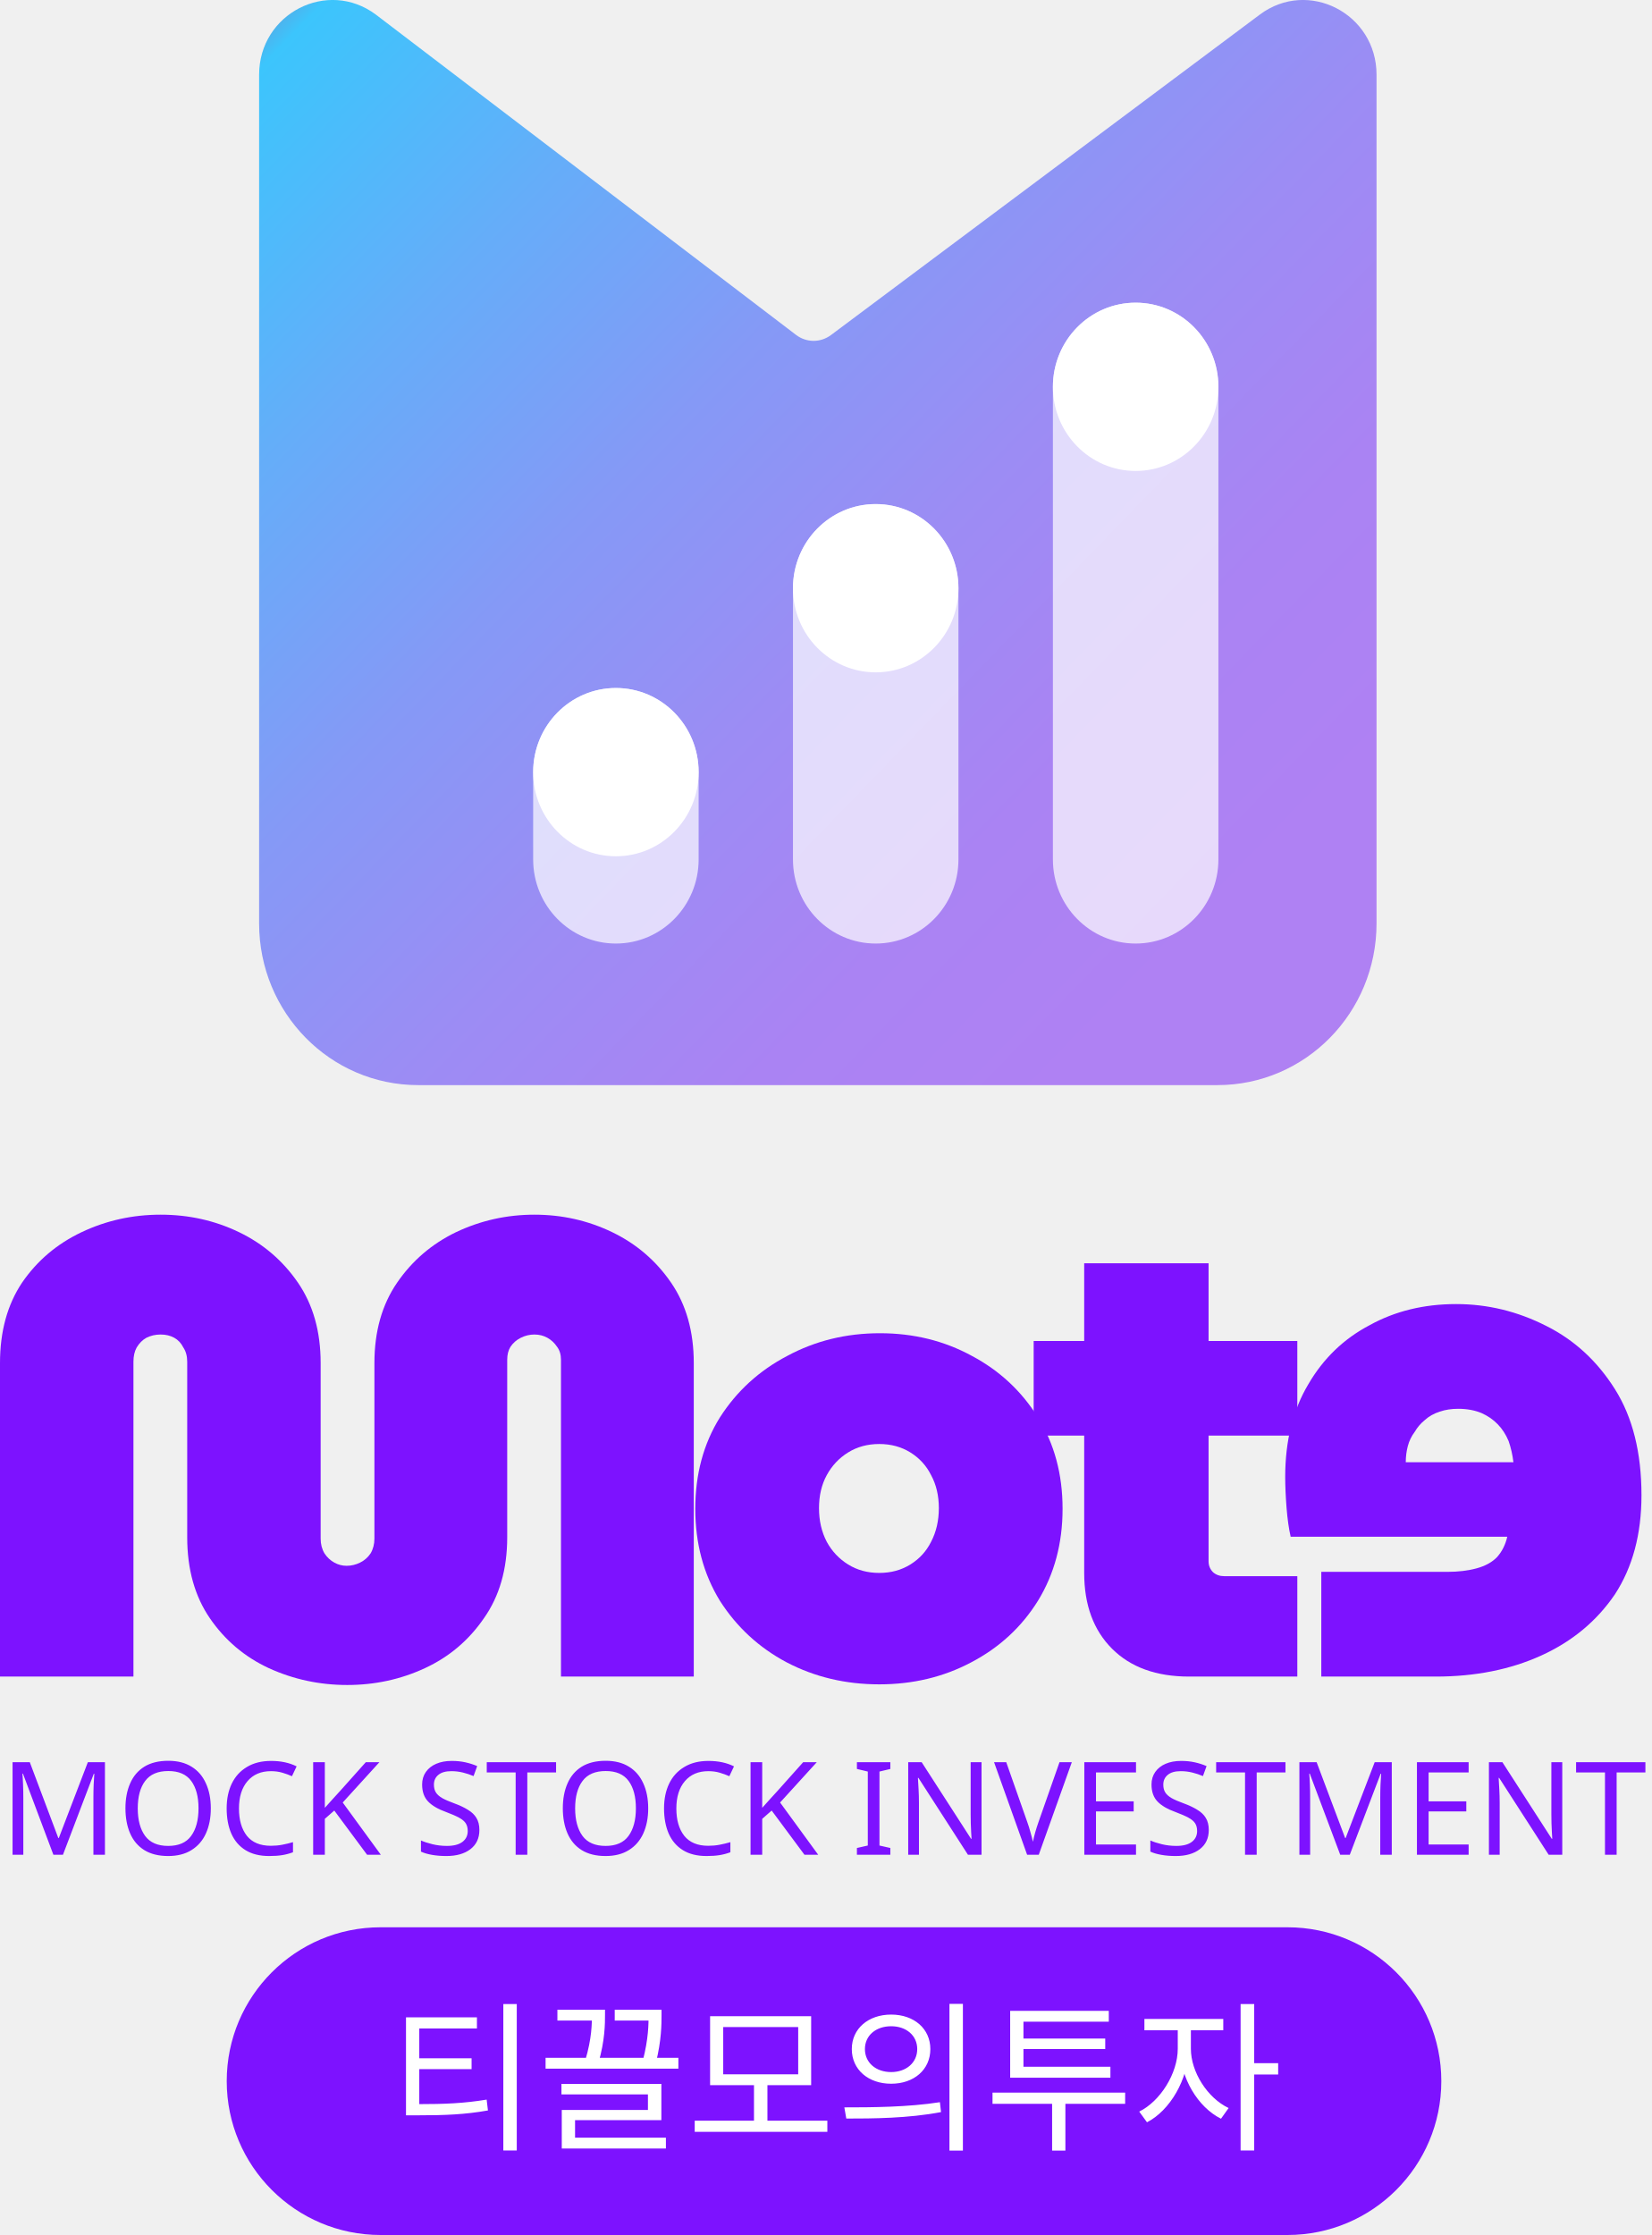
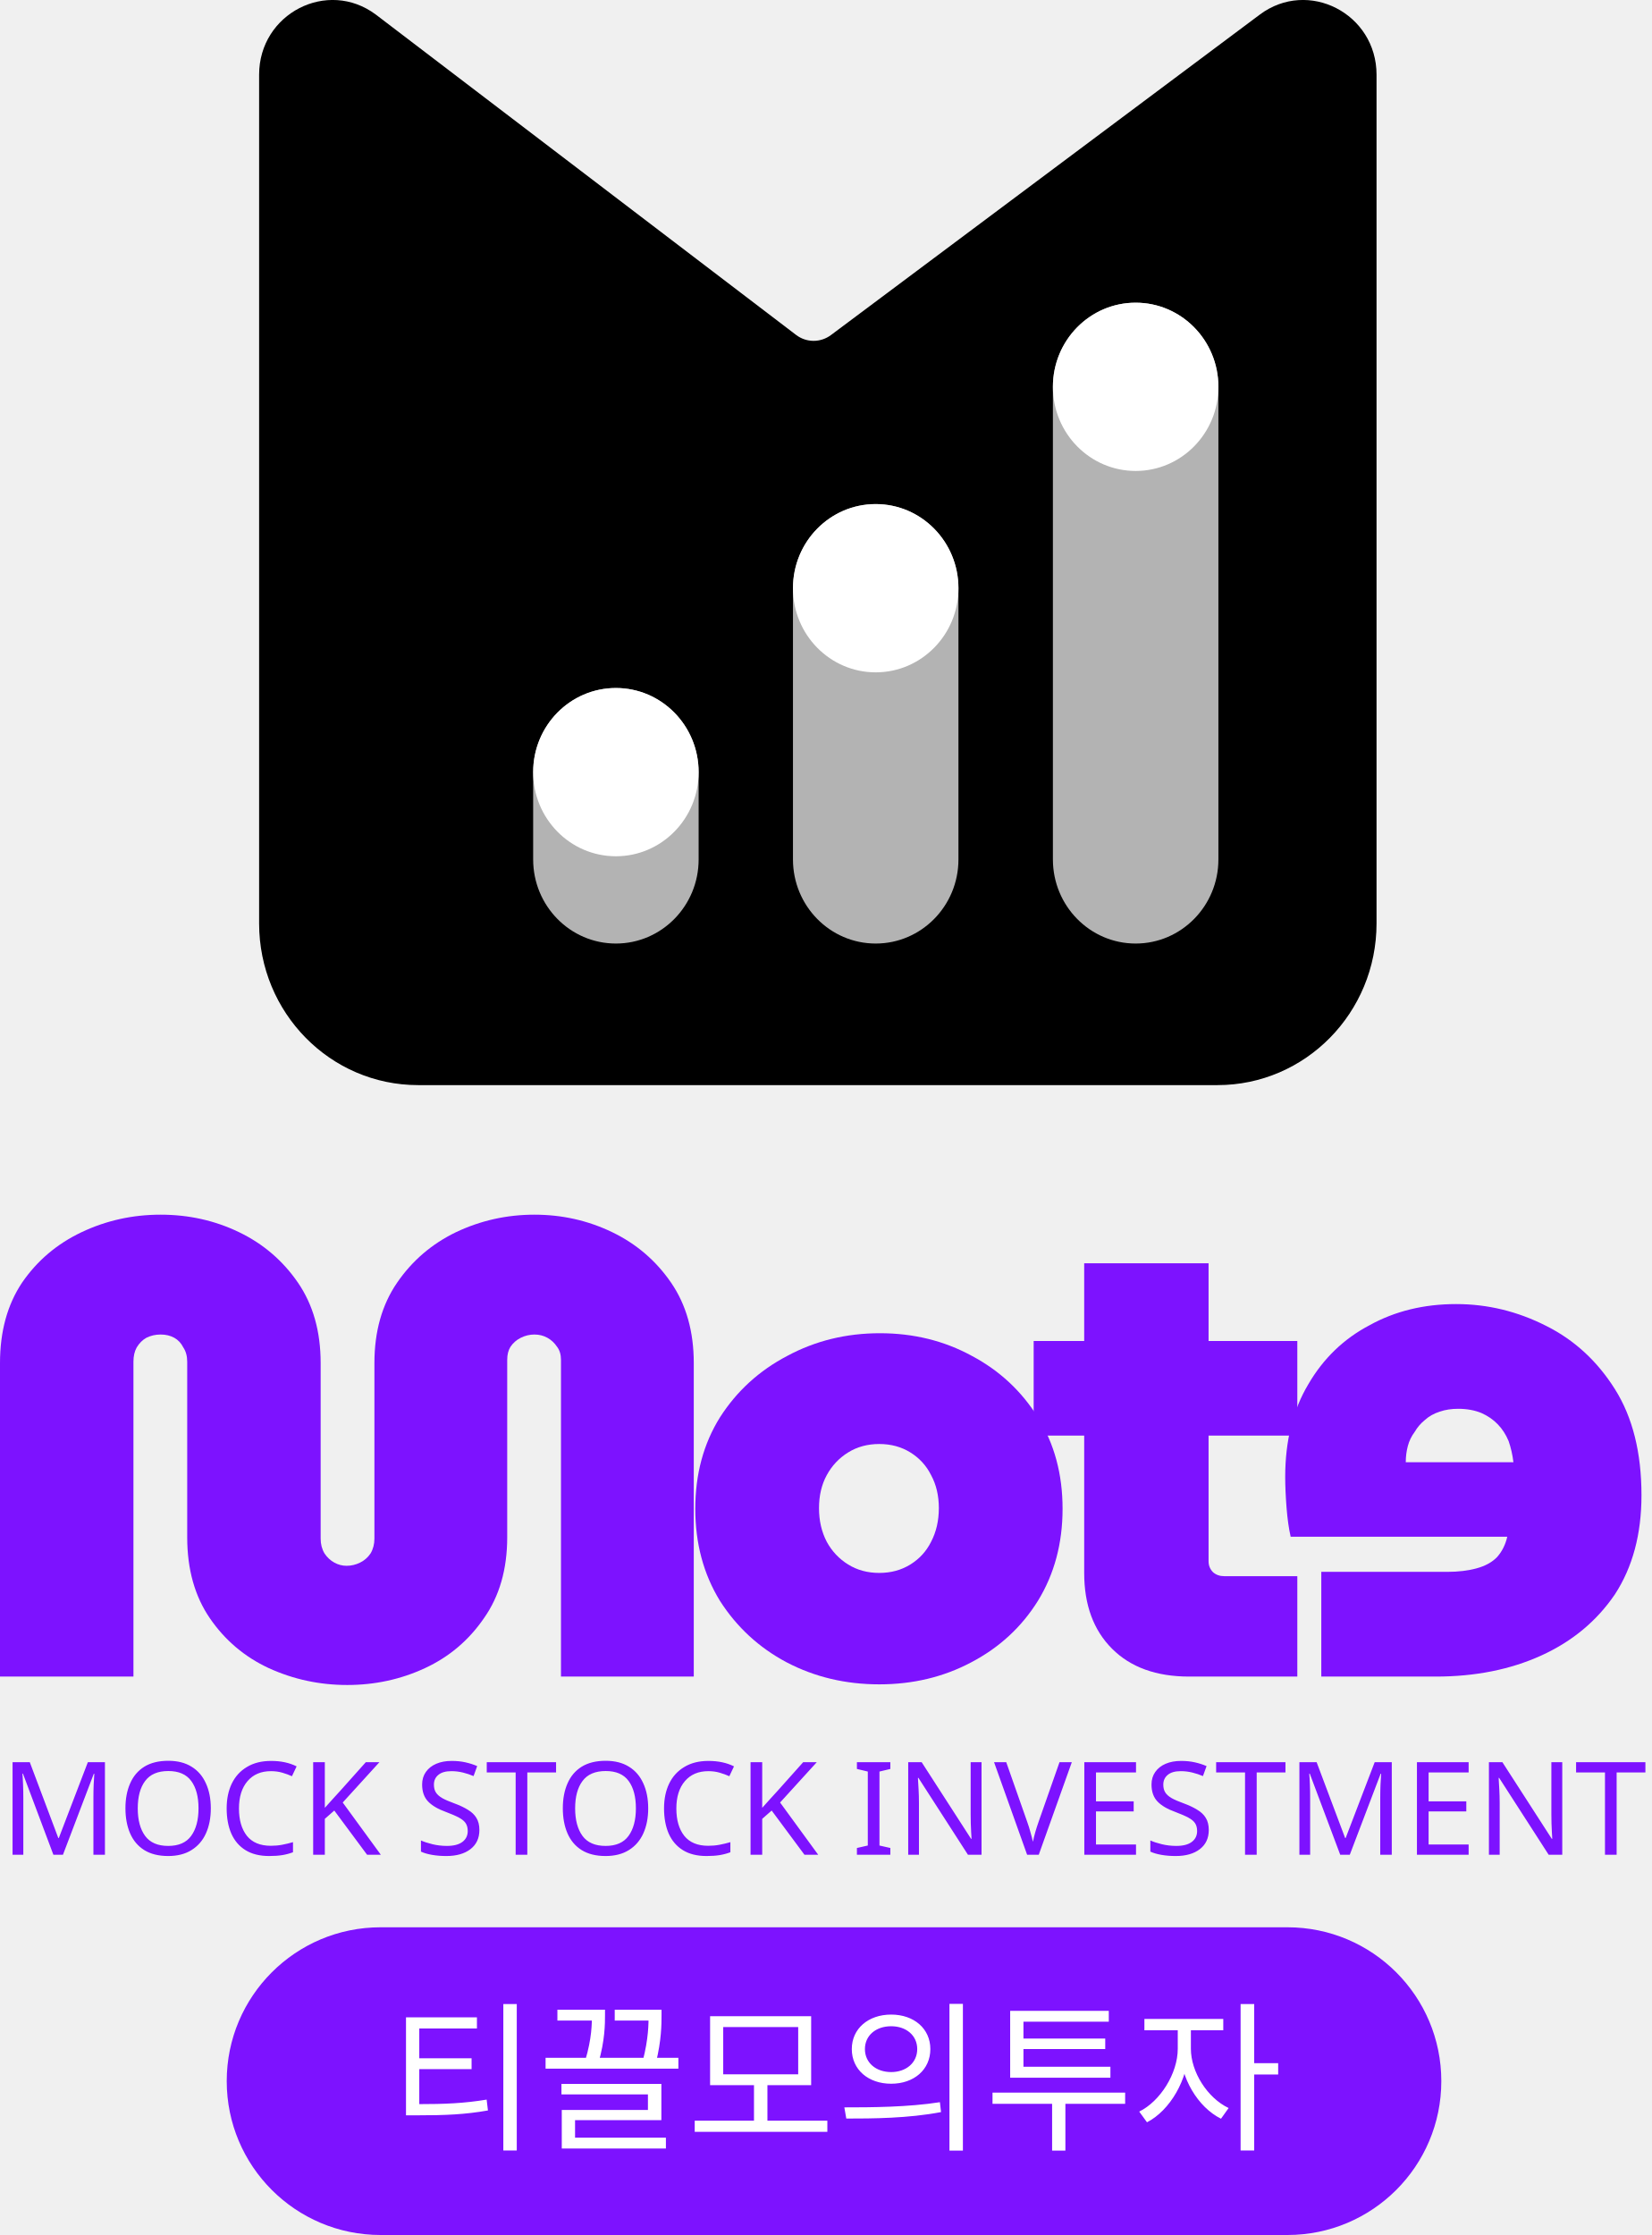
<svg xmlns="http://www.w3.org/2000/svg" width="102" height="138" viewBox="0 0 102 138" fill="none">
-   <g clip-path="url(#clip0_675_1372)">
+   <g clipPath="url(#clip0_675_1372)">
    <path d="M23.211 0.903L49.155 20.678C49.798 21.167 50.668 21.167 51.311 20.688L77.789 0.903C80.779 -1.336 85 0.838 85 4.615V57.015C85 62.533 80.606 67 75.18 67H25.82C20.393 67 16 62.533 16 57.015V4.615C16 0.838 20.221 -1.336 23.211 0.903Z" fill="url(#paint0_linear_675_1372)" />
    <path opacity="0.7" d="M75.235 23.884C75.235 21.015 72.947 18.689 70.126 18.689C67.304 18.689 65.016 21.015 65.016 23.884V53.064C65.016 55.933 67.304 58.259 70.126 58.259C72.947 58.259 75.235 55.933 75.235 53.064V23.884Z" fill="white" />
    <path d="M75.235 23.884C75.235 21.015 72.947 18.689 70.126 18.689C67.304 18.689 65.016 21.015 65.016 23.884C65.016 26.753 67.304 29.079 70.126 29.079C72.947 29.079 75.235 26.753 75.235 23.884Z" fill="white" />
    <path opacity="0.7" d="M59.183 36.319C59.183 33.449 56.895 31.124 54.074 31.124C51.252 31.124 48.965 33.449 48.965 36.319V53.064C48.965 55.933 51.252 58.259 54.074 58.259C56.895 58.259 59.183 55.933 59.183 53.064V36.319Z" fill="white" />
    <path opacity="0.7" d="M43.14 47.676C43.14 44.806 40.852 42.481 38.031 42.481C35.209 42.481 32.922 44.806 32.922 47.676V53.064C32.922 55.933 35.209 58.259 38.031 58.259C40.852 58.259 43.14 55.933 43.14 53.064V47.676Z" fill="white" />
    <path d="M43.14 47.676C43.14 44.806 40.852 42.481 38.031 42.481C35.209 42.481 32.922 44.806 32.922 47.676C32.922 50.545 35.209 52.87 38.031 52.87C40.852 52.87 43.14 50.545 43.14 47.676Z" fill="white" />
    <path d="M59.183 36.319C59.183 33.449 56.895 31.124 54.074 31.124C51.252 31.124 48.965 33.449 48.965 36.319C48.965 39.188 51.252 41.514 54.074 41.514C56.895 41.514 59.183 39.188 59.183 36.319Z" fill="white" />
  </g>
  <path d="M88.656 103.52C91.096 103.52 93.269 103.086 95.176 102.218C97.083 101.35 98.598 100.092 99.719 98.443C100.813 96.765 101.36 94.725 101.36 92.324C101.36 89.691 100.813 87.507 99.719 85.771C98.626 84.035 97.21 82.733 95.471 81.865C93.704 80.968 91.853 80.52 89.918 80.52C87.927 80.52 86.147 80.954 84.576 81.822C82.978 82.661 81.716 83.876 80.79 85.467C79.837 87.058 79.36 88.968 79.36 91.195C79.36 91.745 79.388 92.382 79.444 93.105C79.5 93.799 79.584 94.392 79.697 94.884H93.073C92.961 95.376 92.751 95.796 92.442 96.143C92.134 96.461 91.713 96.692 91.18 96.837C90.647 96.982 90.044 97.054 89.371 97.054H81.589V103.52H88.656ZM93.452 90.284H86.805C86.805 89.937 86.848 89.604 86.932 89.286C87.016 88.968 87.156 88.678 87.352 88.418C87.521 88.129 87.731 87.883 87.983 87.68C88.236 87.449 88.544 87.275 88.909 87.16C89.245 87.044 89.624 86.986 90.044 86.986C90.577 86.986 91.054 87.073 91.475 87.246C91.867 87.42 92.204 87.651 92.484 87.941C92.765 88.23 92.989 88.577 93.157 88.982C93.297 89.387 93.396 89.821 93.452 90.284Z" fill="#7D12FF" />
  <path d="M73.428 103.52C71.401 103.52 69.814 102.947 68.668 101.8C67.521 100.653 66.948 99.093 66.948 97.12V78H74.628V96.4C74.628 96.667 74.721 96.893 74.908 97.08C75.094 97.24 75.321 97.32 75.588 97.32H80.108V103.52H73.428ZM63.828 88.64V82.8H80.108V88.64H63.828Z" fill="#7D12FF" />
  <path d="M54.293 104C52.213 104 50.306 103.547 48.573 102.64C46.866 101.733 45.493 100.467 44.453 98.84C43.44 97.187 42.933 95.293 42.933 93.16C42.933 91.027 43.44 89.147 44.453 87.52C45.493 85.893 46.88 84.627 48.613 83.72C50.346 82.787 52.253 82.32 54.333 82.32C56.413 82.32 58.306 82.787 60.013 83.72C61.719 84.627 63.08 85.893 64.093 87.52C65.106 89.147 65.613 91.027 65.613 93.16C65.613 95.293 65.106 97.187 64.093 98.84C63.08 100.467 61.706 101.733 59.973 102.64C58.266 103.547 56.373 104 54.293 104ZM54.293 97.12C55.013 97.12 55.653 96.947 56.213 96.6C56.773 96.253 57.2 95.787 57.493 95.2C57.813 94.587 57.973 93.893 57.973 93.12C57.973 92.347 57.813 91.667 57.493 91.08C57.2 90.493 56.773 90.027 56.213 89.68C55.653 89.333 55.013 89.16 54.293 89.16C53.573 89.16 52.933 89.333 52.373 89.68C51.813 90.027 51.373 90.493 51.053 91.08C50.733 91.667 50.573 92.347 50.573 93.12C50.573 93.893 50.733 94.587 51.053 95.2C51.373 95.787 51.813 96.253 52.373 96.6C52.933 96.947 53.573 97.12 54.293 97.12Z" fill="#7D12FF" />
  <path d="M21.44 104.04C19.733 104.04 18.12 103.693 16.6 103C15.107 102.307 13.893 101.28 12.96 99.92C12.027 98.56 11.56 96.893 11.56 94.92V84.08C11.56 83.733 11.48 83.44 11.32 83.2C11.187 82.933 11 82.733 10.76 82.6C10.52 82.467 10.24 82.4 9.92 82.4C9.6 82.4 9.307 82.467 9.04 82.6C8.8 82.733 8.6 82.933 8.44 83.2C8.307 83.44 8.24 83.733 8.24 84.08V103.52H0V84.16C0 82.213 0.453 80.56 1.36 79.2C2.293 77.84 3.52 76.8 5.04 76.08C6.56 75.36 8.187 75 9.92 75C11.653 75 13.267 75.36 14.76 76.08C16.253 76.8 17.467 77.84 18.4 79.2C19.333 80.56 19.8 82.213 19.8 84.16V95C19.8 95.347 19.88 95.653 20.04 95.92C20.2 96.16 20.4 96.347 20.64 96.48C20.88 96.613 21.133 96.68 21.4 96.68C21.693 96.68 21.973 96.613 22.24 96.48C22.507 96.347 22.72 96.16 22.88 95.92C23.04 95.653 23.12 95.347 23.12 95V84.16C23.12 82.213 23.587 80.56 24.52 79.2C25.453 77.84 26.667 76.8 28.16 76.08C29.68 75.36 31.293 75 33 75C34.707 75 36.307 75.36 37.8 76.08C39.293 76.8 40.507 77.84 41.44 79.2C42.373 80.56 42.84 82.213 42.84 84.16V103.52H34.64V83.96C34.64 83.64 34.56 83.373 34.4 83.16C34.24 82.92 34.04 82.733 33.8 82.6C33.56 82.467 33.293 82.4 33 82.4C32.707 82.4 32.427 82.467 32.16 82.6C31.893 82.733 31.68 82.92 31.52 83.16C31.387 83.373 31.32 83.64 31.32 83.96V94.92C31.32 96.893 30.84 98.56 29.88 99.92C28.947 101.28 27.733 102.307 26.24 103C24.747 103.693 23.147 104.04 21.44 104.04Z" fill="#7D12FF" />
  <path d="M3.296 114.52L1.416 109.512H1.384C1.4 109.677 1.413 109.901 1.424 110.184C1.435 110.461 1.44 110.752 1.44 111.056V114.52H0.776V108.808H1.84L3.6 113.488H3.632L5.424 108.808H6.48V114.52H5.768V111.008C5.768 110.731 5.773 110.456 5.784 110.184C5.8 109.912 5.813 109.691 5.824 109.52H5.792L3.888 114.52H3.296ZM13.018 111.656C13.018 112.248 12.916 112.765 12.714 113.208C12.517 113.645 12.22 113.987 11.826 114.232C11.437 114.477 10.957 114.6 10.386 114.6C9.794 114.6 9.3 114.477 8.906 114.232C8.516 113.987 8.226 113.643 8.034 113.2C7.842 112.757 7.746 112.24 7.746 111.648C7.746 111.067 7.842 110.557 8.034 110.12C8.226 109.677 8.516 109.333 8.906 109.088C9.3 108.843 9.796 108.72 10.394 108.72C10.964 108.72 11.444 108.843 11.834 109.088C12.223 109.328 12.517 109.669 12.714 110.112C12.916 110.549 13.018 111.064 13.018 111.656ZM8.506 111.656C8.506 112.376 8.658 112.944 8.962 113.36C9.266 113.771 9.74 113.976 10.386 113.976C11.031 113.976 11.503 113.771 11.802 113.36C12.106 112.944 12.258 112.376 12.258 111.656C12.258 110.936 12.108 110.373 11.81 109.968C11.511 109.557 11.039 109.352 10.394 109.352C9.743 109.352 9.266 109.557 8.962 109.968C8.658 110.373 8.506 110.936 8.506 111.656ZM16.732 109.36C16.119 109.36 15.636 109.565 15.284 109.976C14.932 110.387 14.756 110.949 14.756 111.664C14.756 112.373 14.918 112.936 15.244 113.352C15.575 113.763 16.068 113.968 16.724 113.968C16.969 113.968 17.204 113.947 17.428 113.904C17.652 113.861 17.873 113.808 18.092 113.744V114.368C17.878 114.448 17.657 114.507 17.428 114.544C17.204 114.581 16.934 114.6 16.62 114.6C16.038 114.6 15.553 114.48 15.164 114.24C14.774 114 14.481 113.659 14.284 113.216C14.092 112.773 13.996 112.253 13.996 111.656C13.996 111.08 14.1 110.573 14.308 110.136C14.521 109.693 14.833 109.349 15.244 109.104C15.655 108.853 16.153 108.728 16.74 108.728C17.343 108.728 17.868 108.84 18.316 109.064L18.028 109.672C17.852 109.592 17.654 109.52 17.436 109.456C17.223 109.392 16.988 109.36 16.732 109.36ZM23.515 114.52H22.666L20.642 111.792L20.058 112.304V114.52H19.338V108.808H20.058V111.624C20.218 111.443 20.381 111.261 20.547 111.08C20.712 110.899 20.877 110.717 21.043 110.536L22.587 108.808H23.427L21.163 111.296L23.515 114.52ZM29.602 112.992C29.602 113.499 29.418 113.893 29.05 114.176C28.682 114.459 28.186 114.6 27.562 114.6C27.242 114.6 26.946 114.576 26.674 114.528C26.402 114.48 26.175 114.413 25.994 114.328V113.64C26.186 113.725 26.423 113.803 26.706 113.872C26.994 113.941 27.29 113.976 27.594 113.976C28.015 113.976 28.335 113.893 28.554 113.728C28.773 113.563 28.882 113.339 28.882 113.056C28.882 112.869 28.842 112.712 28.762 112.584C28.682 112.456 28.543 112.339 28.346 112.232C28.149 112.125 27.879 112.008 27.538 111.88C27.047 111.704 26.679 111.488 26.434 111.232C26.189 110.976 26.066 110.627 26.066 110.184C26.066 109.885 26.143 109.627 26.298 109.408C26.453 109.189 26.666 109.021 26.938 108.904C27.21 108.787 27.527 108.728 27.89 108.728C28.199 108.728 28.485 108.757 28.746 108.816C29.007 108.875 29.247 108.952 29.466 109.048L29.242 109.664C29.045 109.579 28.829 109.507 28.594 109.448C28.359 109.389 28.119 109.36 27.874 109.36C27.517 109.36 27.247 109.437 27.066 109.592C26.885 109.741 26.794 109.941 26.794 110.192C26.794 110.384 26.834 110.544 26.914 110.672C26.994 110.8 27.125 110.917 27.306 111.024C27.487 111.125 27.733 111.232 28.042 111.344C28.378 111.467 28.661 111.6 28.89 111.744C29.125 111.883 29.301 112.051 29.418 112.248C29.541 112.445 29.602 112.693 29.602 112.992ZM32.561 114.52H31.841V109.44H30.057V108.808H34.337V109.44H32.561V114.52ZM40.026 111.656C40.026 112.248 39.924 112.765 39.722 113.208C39.524 113.645 39.228 113.987 38.834 114.232C38.444 114.477 37.964 114.6 37.394 114.6C36.802 114.6 36.308 114.477 35.914 114.232C35.524 113.987 35.234 113.643 35.042 113.2C34.85 112.757 34.754 112.24 34.754 111.648C34.754 111.067 34.85 110.557 35.042 110.12C35.234 109.677 35.524 109.333 35.914 109.088C36.308 108.843 36.804 108.72 37.402 108.72C37.972 108.72 38.452 108.843 38.842 109.088C39.231 109.328 39.524 109.669 39.722 110.112C39.924 110.549 40.026 111.064 40.026 111.656ZM35.514 111.656C35.514 112.376 35.666 112.944 35.97 113.36C36.274 113.771 36.748 113.976 37.394 113.976C38.039 113.976 38.511 113.771 38.81 113.36C39.114 112.944 39.266 112.376 39.266 111.656C39.266 110.936 39.116 110.373 38.818 109.968C38.519 109.557 38.047 109.352 37.402 109.352C36.751 109.352 36.274 109.557 35.97 109.968C35.666 110.373 35.514 110.936 35.514 111.656ZM43.74 109.36C43.126 109.36 42.644 109.565 42.292 109.976C41.94 110.387 41.764 110.949 41.764 111.664C41.764 112.373 41.926 112.936 42.252 113.352C42.582 113.763 43.076 113.968 43.732 113.968C43.977 113.968 44.212 113.947 44.436 113.904C44.66 113.861 44.881 113.808 45.1 113.744V114.368C44.886 114.448 44.665 114.507 44.436 114.544C44.212 114.581 43.942 114.6 43.628 114.6C43.046 114.6 42.561 114.48 42.172 114.24C41.782 114 41.489 113.659 41.292 113.216C41.1 112.773 41.004 112.253 41.004 111.656C41.004 111.08 41.108 110.573 41.316 110.136C41.529 109.693 41.841 109.349 42.252 109.104C42.662 108.853 43.161 108.728 43.748 108.728C44.35 108.728 44.876 108.84 45.324 109.064L45.036 109.672C44.86 109.592 44.662 109.52 44.444 109.456C44.23 109.392 43.996 109.36 43.74 109.36ZM50.522 114.52H49.674L47.65 111.792L47.066 112.304V114.52H46.346V108.808H47.066V111.624C47.226 111.443 47.389 111.261 47.554 111.08C47.72 110.899 47.885 110.717 48.05 110.536L49.594 108.808H50.434L48.17 111.296L50.522 114.52ZM54.978 114.52H52.914V114.104L53.586 113.952V109.384L52.914 109.224V108.808H54.978V109.224L54.306 109.384V113.952L54.978 114.104V114.52ZM60.609 114.52H59.769L56.713 109.776H56.681C56.691 109.963 56.705 110.195 56.721 110.472C56.737 110.749 56.745 111.035 56.745 111.328V114.52H56.081V108.808H56.913L59.961 113.536H59.993C59.987 113.451 59.979 113.323 59.969 113.152C59.963 112.981 59.955 112.797 59.945 112.6C59.939 112.397 59.937 112.208 59.937 112.032V108.808H60.609V114.52ZM66.183 108.808L64.143 114.52H63.423L61.383 108.808H62.135L63.423 112.472C63.508 112.707 63.578 112.928 63.631 113.136C63.69 113.339 63.74 113.533 63.783 113.72C63.82 113.533 63.868 113.336 63.927 113.128C63.986 112.92 64.058 112.696 64.143 112.456L65.423 108.808H66.183ZM70.148 114.52H66.956V108.808H70.148V109.44H67.676V111.224H70.004V111.848H67.676V113.888H70.148V114.52ZM74.641 112.992C74.641 113.499 74.457 113.893 74.089 114.176C73.721 114.459 73.225 114.6 72.601 114.6C72.281 114.6 71.985 114.576 71.713 114.528C71.441 114.48 71.214 114.413 71.033 114.328V113.64C71.225 113.725 71.462 113.803 71.745 113.872C72.033 113.941 72.329 113.976 72.633 113.976C73.054 113.976 73.374 113.893 73.593 113.728C73.812 113.563 73.921 113.339 73.921 113.056C73.921 112.869 73.881 112.712 73.801 112.584C73.721 112.456 73.582 112.339 73.385 112.232C73.188 112.125 72.918 112.008 72.577 111.88C72.086 111.704 71.718 111.488 71.473 111.232C71.228 110.976 71.105 110.627 71.105 110.184C71.105 109.885 71.182 109.627 71.337 109.408C71.492 109.189 71.705 109.021 71.977 108.904C72.249 108.787 72.566 108.728 72.929 108.728C73.238 108.728 73.524 108.757 73.785 108.816C74.046 108.875 74.286 108.952 74.505 109.048L74.281 109.664C74.084 109.579 73.868 109.507 73.633 109.448C73.398 109.389 73.158 109.36 72.913 109.36C72.556 109.36 72.286 109.437 72.105 109.592C71.924 109.741 71.833 109.941 71.833 110.192C71.833 110.384 71.873 110.544 71.953 110.672C72.033 110.8 72.164 110.917 72.345 111.024C72.526 111.125 72.772 111.232 73.081 111.344C73.417 111.467 73.7 111.6 73.929 111.744C74.164 111.883 74.34 112.051 74.457 112.248C74.58 112.445 74.641 112.693 74.641 112.992ZM77.6 114.52H76.88V109.44H75.096V108.808H79.376V109.44H77.6V114.52ZM82.757 114.52L80.877 109.512H80.845C80.861 109.677 80.874 109.901 80.885 110.184C80.896 110.461 80.901 110.752 80.901 111.056V114.52H80.237V108.808H81.301L83.061 113.488H83.093L84.885 108.808H85.941V114.52H85.229V111.008C85.229 110.731 85.234 110.456 85.245 110.184C85.261 109.912 85.274 109.691 85.285 109.52H85.253L83.349 114.52H82.757ZM90.687 114.52H87.495V108.808H90.687V109.44H88.215V111.224H90.543V111.848H88.215V113.888H90.687V114.52ZM96.468 114.52H95.628L92.572 109.776H92.54C92.551 109.963 92.564 110.195 92.58 110.472C92.596 110.749 92.604 111.035 92.604 111.328V114.52H91.94V108.808H92.772L95.82 113.536H95.852C95.847 113.451 95.839 113.323 95.828 113.152C95.823 112.981 95.815 112.797 95.804 112.6C95.799 112.397 95.796 112.208 95.796 112.032V108.808H96.468V114.52ZM99.826 114.52H99.106V109.44H97.322V108.808H101.602V109.44H99.826V114.52Z" fill="#7D12FF" />
  <rect x="14" y="119" width="75" height="19" rx="9.5" fill="#7D12FF" />
  <path d="M25.07 129.92H25.79C27.48 129.92 28.66 129.87 30.05 129.64L30.13 130.31C28.71 130.56 27.51 130.61 25.79 130.61H25.07V129.92ZM25.07 124.56H29.45V125.25H25.89V130.16H25.07V124.56ZM25.69 127.09H29.12V127.76H25.69V127.09ZM31.08 123.74H31.91V132.78H31.08V123.74ZM33.689 127.06H41.889V127.73H33.689V127.06ZM34.419 124.09H36.819V124.76H34.419V124.09ZM36.549 124.09H37.359V124.41C37.359 124.93 37.359 125.99 36.949 127.38L36.139 127.22C36.549 125.85 36.549 124.94 36.549 124.41V124.09ZM37.959 124.09H40.399V124.76H37.959V124.09ZM40.049 124.09H40.849V124.41C40.849 124.96 40.849 125.98 40.499 127.37L39.689 127.25C40.049 125.88 40.049 124.95 40.049 124.41V124.09ZM34.669 128.67H40.839V130.91H35.509V132.21H34.689V130.28H40.009V129.32H34.669V128.67ZM34.689 131.99H41.119V132.66H34.689V131.99ZM42.898 130.94H51.088V131.63H42.898V130.94ZM46.558 128.6H47.388V131.13H46.558V128.6ZM43.848 124.49H50.088V128.75H43.848V124.49ZM49.288 125.16H44.658V128.08H49.288V125.16ZM55.028 124.39C56.438 124.39 57.448 125.26 57.448 126.52C57.448 127.79 56.438 128.66 55.028 128.66C53.618 128.66 52.598 127.79 52.598 126.52C52.598 125.26 53.618 124.39 55.028 124.39ZM55.028 125.11C54.088 125.11 53.408 125.68 53.408 126.52C53.408 127.36 54.088 127.94 55.028 127.94C55.958 127.94 56.638 127.36 56.638 126.52C56.638 125.68 55.958 125.11 55.028 125.11ZM58.628 123.73H59.458V132.79H58.628V123.73ZM52.258 130.81L52.138 130.12C53.788 130.12 56.068 130.11 58.038 129.8L58.108 130.41C56.078 130.8 53.868 130.81 52.258 130.81ZM61.287 129.21H69.477V129.9H61.287V129.21ZM64.967 129.41H65.787V132.79H64.967V129.41ZM62.377 127.61H68.567V128.29H62.377V127.61ZM62.377 124.16H68.467V124.83H63.197V127.81H62.377V124.16ZM62.957 125.87H68.247V126.52H62.957V125.87ZM72.726 125.03H73.386V126.5C73.386 128.38 72.236 130.32 70.826 131.04L70.346 130.38C71.636 129.75 72.726 128.03 72.726 126.5V125.03ZM72.876 125.03H73.536V126.5C73.536 127.93 74.556 129.54 75.866 130.16L75.396 130.82C73.966 130.11 72.876 128.29 72.876 126.5V125.03ZM70.666 124.66H75.536V125.36H70.666V124.66ZM76.606 123.74H77.446V132.78H76.606V123.74ZM77.246 127.39H78.926V128.09H77.246V127.39Z" fill="white" />
  <defs>
    <linearGradient id="paint0_linear_675_1372" x1="11.018" y1="-7.599" x2="76.316" y2="55.642" gradientUnits="userSpaceOnUse">
-       <stop stop-color="#F50A5E" />
-       <stop offset="0.13" stop-color="#3CC5FC" />
-       <stop offset="0.32" stop-color="#65ADF9" />
-       <stop offset="0.5" stop-color="#8599F6" />
-       <stop offset="0.68" stop-color="#9C8CF4" />
-       <stop offset="0.85" stop-color="#AA83F3" />
-       <stop offset="1" stop-color="#AF81F3" />
+       <stop stopColor="#F50A5E" />
+       <stop offset="0.13" stopColor="#3CC5FC" />
+       <stop offset="0.32" stopColor="#65ADF9" />
+       <stop offset="0.5" stopColor="#8599F6" />
+       <stop offset="0.68" stopColor="#9C8CF4" />
+       <stop offset="0.85" stopColor="#AA83F3" />
+       <stop offset="1" stopColor="#AF81F3" />
    </linearGradient>
    <clipPath id="clip0_675_1372">
      <rect width="69" height="67" fill="white" transform="translate(16)" />
    </clipPath>
  </defs>
</svg>
